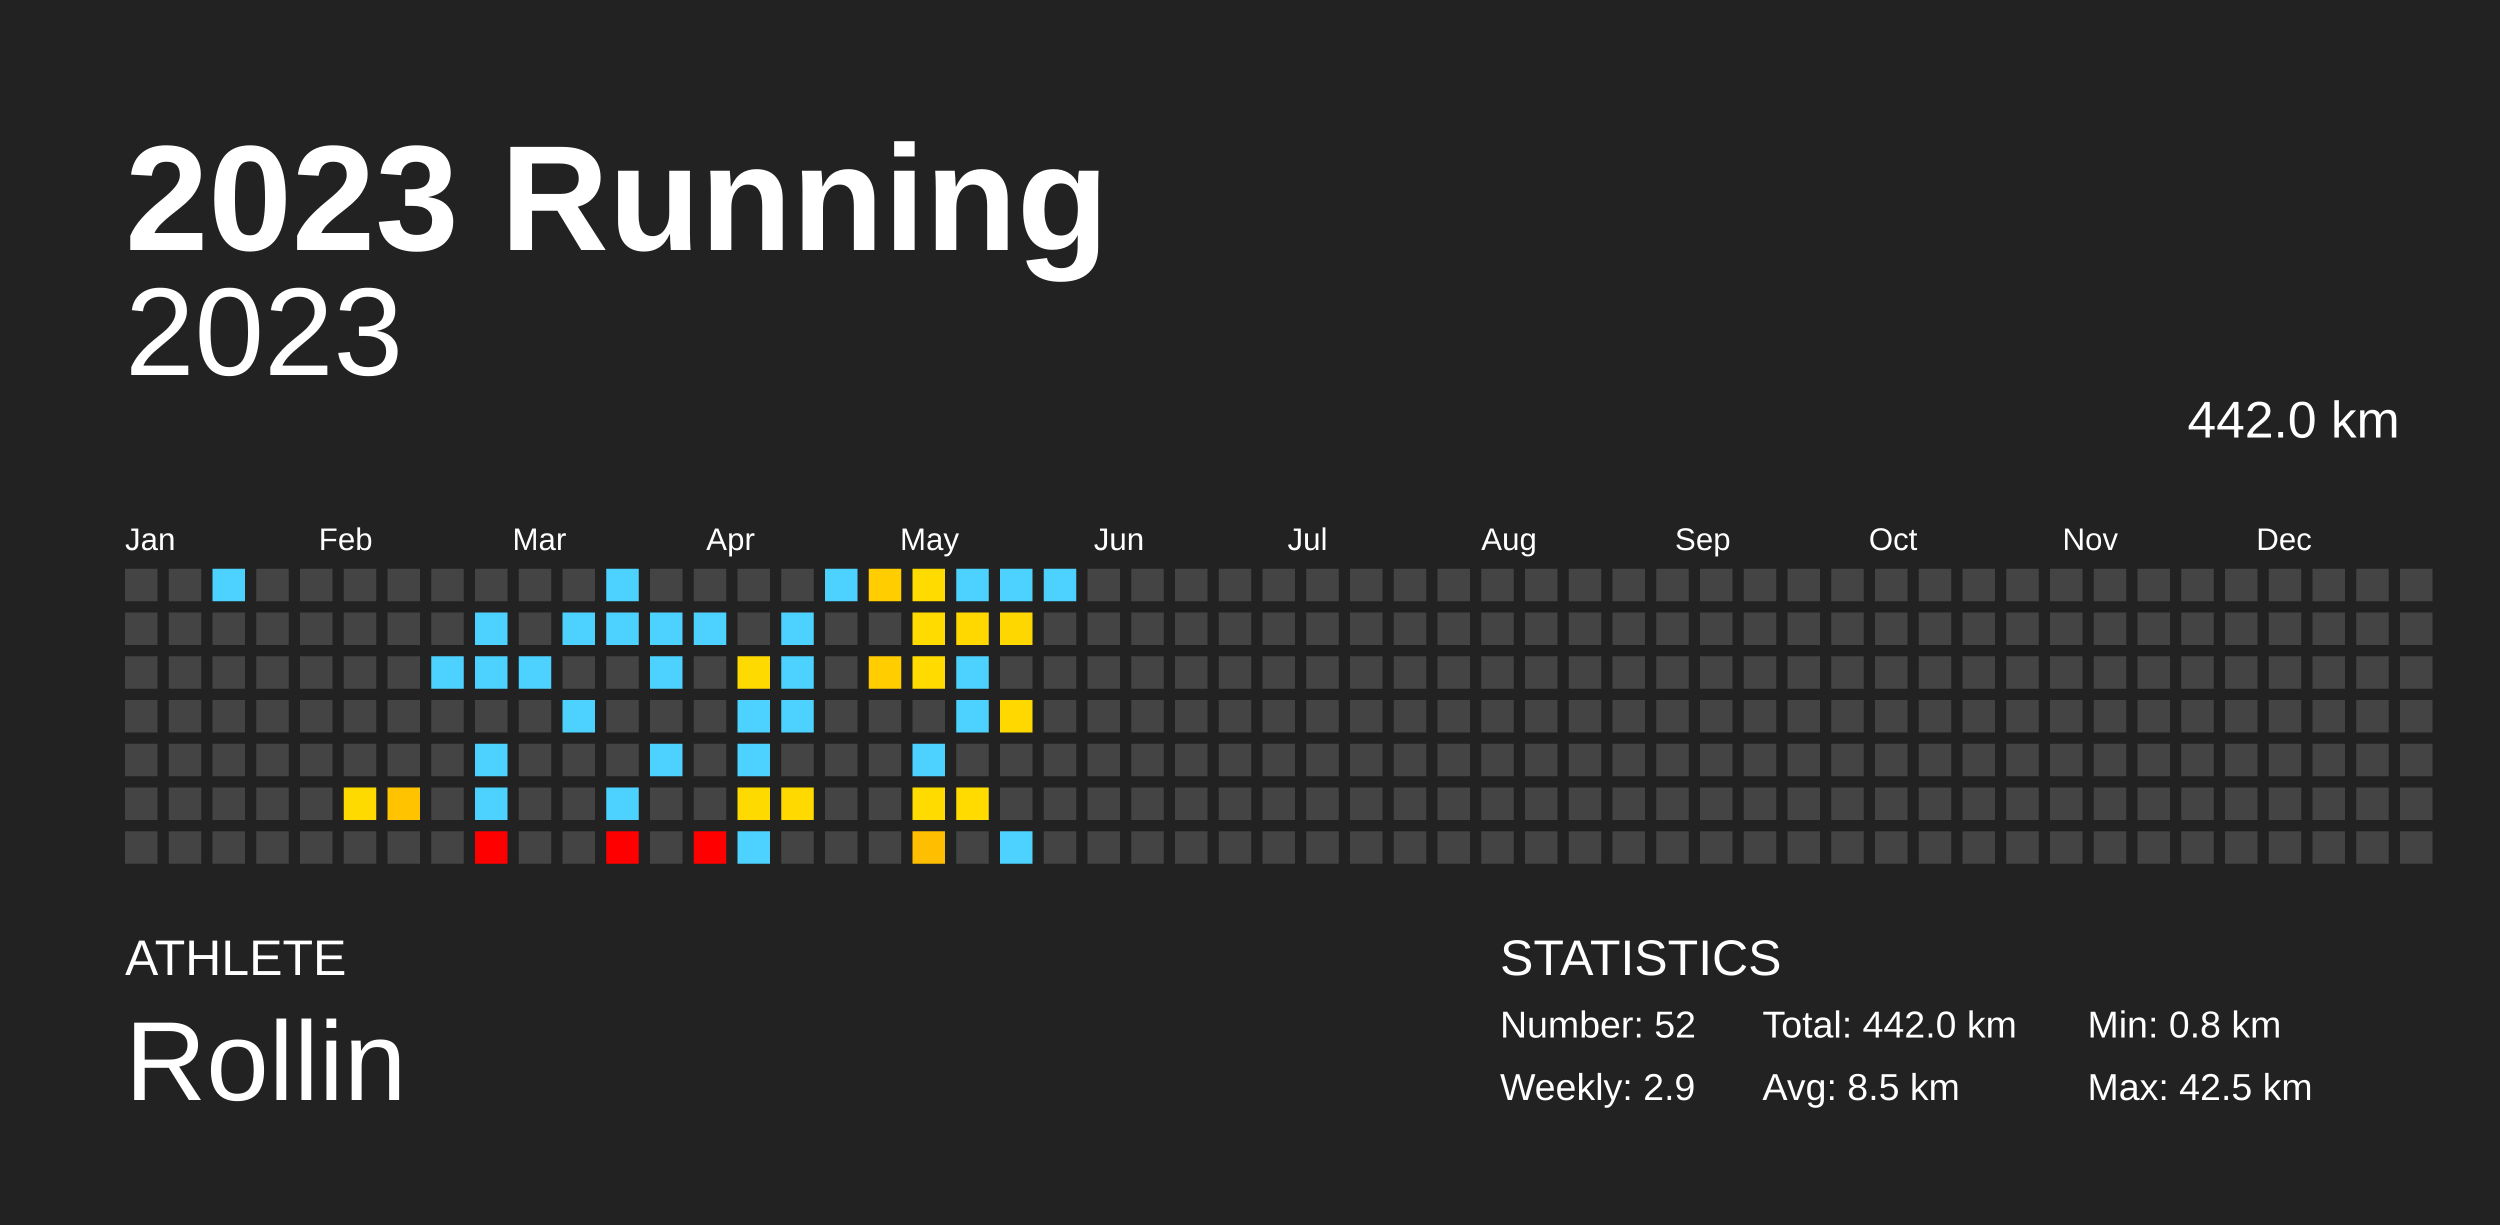
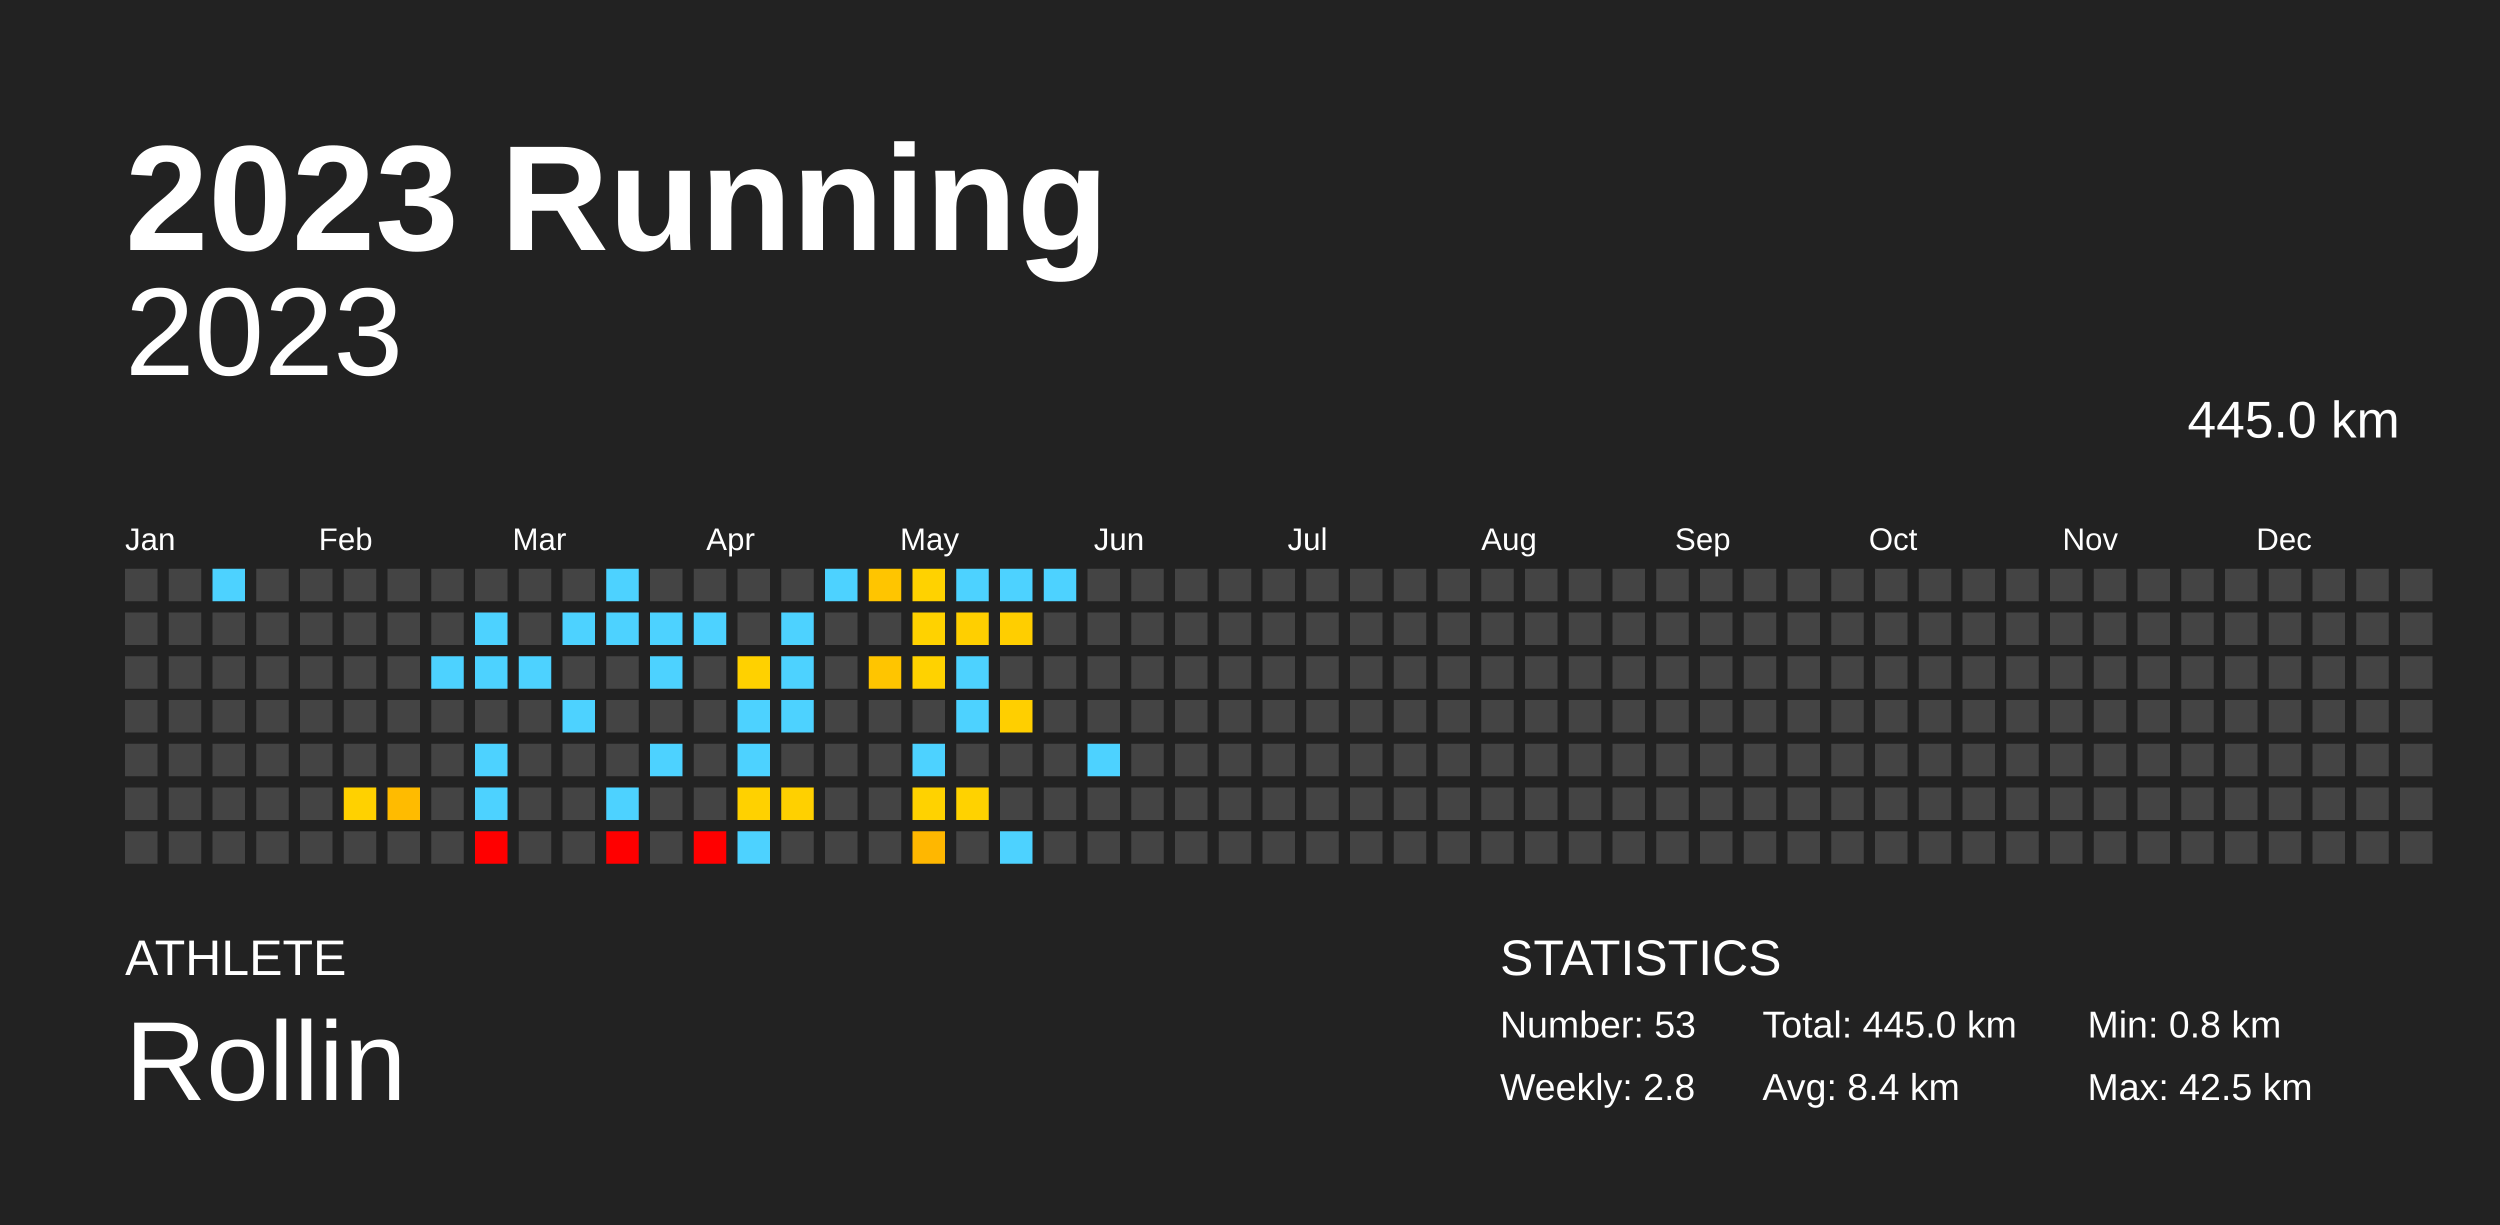
<svg xmlns="http://www.w3.org/2000/svg" baseProfile="full" height="98mm" version="1.1" viewBox="0,0,200,98" width="200mm">
  <defs />
  <rect fill="#222222" height="98" width="200" x="0" y="0" />
  <text fill="#FFFFFF" style="font-size:12px; font-family:Arial; font-weight:bold;" x="10" y="20">2023 Running</text>
  <text fill="#FFFFFF" style="font-size:4px; font-family:Arial" x="10" y="78">ATHLETE</text>
  <text fill="#FFFFFF" style="font-size:9px; font-family:Arial" x="10" y="88">Rollin</text>
  <text fill="#FFFFFF" style="font-size:4px; font-family:Arial" x="120" y="78">STATISTICS</text>
-   <text fill="#FFFFFF" style="font-size:3px; font-family:Arial" x="120" y="83">Number: 52</text>
-   <text fill="#FFFFFF" style="font-size:3px; font-family:Arial" x="120" y="88">Weekly: 2.9</text>
-   <text fill="#FFFFFF" style="font-size:3px; font-family:Arial" x="141" y="83">Total: 442.0 km</text>
-   <text fill="#FFFFFF" style="font-size:3px; font-family:Arial" x="141" y="88">Avg: 8.5 km</text>
+   <text fill="#FFFFFF" style="font-size:3px; font-family:Arial" x="120" y="83">Number: 53</text>
+   <text fill="#FFFFFF" style="font-size:3px; font-family:Arial" x="120" y="88">Weekly: 2.8</text>
+   <text fill="#FFFFFF" style="font-size:3px; font-family:Arial" x="141" y="83">Total: 445.0 km</text>
+   <text fill="#FFFFFF" style="font-size:3px; font-family:Arial" x="141" y="88">Avg: 8.4 km</text>
  <text fill="#FFFFFF" style="font-size:3px; font-family:Arial" x="167" y="83">Min: 0.8 km</text>
  <text fill="#FFFFFF" style="font-size:3px; font-family:Arial" x="167" y="88">Max: 42.5 km</text>
  <text alignment-baseline="hanging" fill="#FFFFFF" style="font-size:10.0px; font-family:Arial;" x="10" y="30">2023</text>
-   <text alignment-baseline="hanging" fill="#FFFFFF" style="font-size:4.125px; font-family:Arial;" x="175" y="35">442.0 km</text>
+   <text alignment-baseline="hanging" fill="#FFFFFF" style="font-size:4.125px; font-family:Arial;" x="175" y="35">445.0 km</text>
  <text fill="#FFFFFF" style="font-size:2.5px; font-family:Arial" x="10.0" y="44">Jan</text>
  <text fill="#FFFFFF" style="font-size:2.5px; font-family:Arial" x="25.5" y="44">Feb</text>
  <text fill="#FFFFFF" style="font-size:2.5px; font-family:Arial" x="41.0" y="44">Mar</text>
  <text fill="#FFFFFF" style="font-size:2.5px; font-family:Arial" x="56.5" y="44">Apr</text>
  <text fill="#FFFFFF" style="font-size:2.5px; font-family:Arial" x="72.0" y="44">May</text>
  <text fill="#FFFFFF" style="font-size:2.5px; font-family:Arial" x="87.5" y="44">Jun</text>
  <text fill="#FFFFFF" style="font-size:2.5px; font-family:Arial" x="103.0" y="44">Jul</text>
  <text fill="#FFFFFF" style="font-size:2.5px; font-family:Arial" x="118.5" y="44">Aug</text>
  <text fill="#FFFFFF" style="font-size:2.5px; font-family:Arial" x="134.0" y="44">Sep</text>
  <text fill="#FFFFFF" style="font-size:2.5px; font-family:Arial" x="149.5" y="44">Oct</text>
  <text fill="#FFFFFF" style="font-size:2.5px; font-family:Arial" x="165.0" y="44">Nov</text>
  <text fill="#FFFFFF" style="font-size:2.5px; font-family:Arial" x="180.5" y="44">Dec</text>
  <rect fill="#444444" height="2.6" width="2.6" x="10.0" y="45.5" />
  <rect fill="#444444" height="2.6" width="2.6" x="10.0" y="49.0" />
  <rect fill="#444444" height="2.6" width="2.6" x="10.0" y="52.5" />
  <rect fill="#444444" height="2.6" width="2.6" x="10.0" y="56.0" />
  <rect fill="#444444" height="2.6" width="2.6" x="10.0" y="59.5" />
  <rect fill="#444444" height="2.6" width="2.6" x="10.0" y="63.0" />
  <rect fill="#444444" height="2.6" width="2.6" x="10.0" y="66.5" />
  <rect fill="#444444" height="2.6" width="2.6" x="13.5" y="45.5" />
  <rect fill="#444444" height="2.6" width="2.6" x="13.5" y="49.0" />
  <rect fill="#444444" height="2.6" width="2.6" x="13.5" y="52.5" />
  <rect fill="#444444" height="2.6" width="2.6" x="13.5" y="56.0" />
  <rect fill="#444444" height="2.6" width="2.6" x="13.5" y="59.5" />
  <rect fill="#444444" height="2.6" width="2.6" x="13.5" y="63.0" />
  <rect fill="#444444" height="2.6" width="2.6" x="13.5" y="66.5" />
  <rect fill="#4dd2ff" height="2.6" width="2.6" x="17.0" y="45.5" />
  <rect fill="#444444" height="2.6" width="2.6" x="17.0" y="49.0" />
  <rect fill="#444444" height="2.6" width="2.6" x="17.0" y="52.5" />
  <rect fill="#444444" height="2.6" width="2.6" x="17.0" y="56.0" />
  <rect fill="#444444" height="2.6" width="2.6" x="17.0" y="59.5" />
  <rect fill="#444444" height="2.6" width="2.6" x="17.0" y="63.0" />
  <rect fill="#444444" height="2.6" width="2.6" x="17.0" y="66.5" />
  <rect fill="#444444" height="2.6" width="2.6" x="20.5" y="45.5" />
  <rect fill="#444444" height="2.6" width="2.6" x="20.5" y="49.0" />
  <rect fill="#444444" height="2.6" width="2.6" x="20.5" y="52.5" />
  <rect fill="#444444" height="2.6" width="2.6" x="20.5" y="56.0" />
  <rect fill="#444444" height="2.6" width="2.6" x="20.5" y="59.5" />
  <rect fill="#444444" height="2.6" width="2.6" x="20.5" y="63.0" />
  <rect fill="#444444" height="2.6" width="2.6" x="20.5" y="66.5" />
  <rect fill="#444444" height="2.6" width="2.6" x="24.0" y="45.5" />
  <rect fill="#444444" height="2.6" width="2.6" x="24.0" y="49.0" />
  <rect fill="#444444" height="2.6" width="2.6" x="24.0" y="52.5" />
  <rect fill="#444444" height="2.6" width="2.6" x="24.0" y="56.0" />
  <rect fill="#444444" height="2.6" width="2.6" x="24.0" y="59.5" />
  <rect fill="#444444" height="2.6" width="2.6" x="24.0" y="63.0" />
  <rect fill="#444444" height="2.6" width="2.6" x="24.0" y="66.5" />
  <rect fill="#444444" height="2.6" width="2.6" x="27.5" y="45.5" />
  <rect fill="#444444" height="2.6" width="2.6" x="27.5" y="49.0" />
  <rect fill="#444444" height="2.6" width="2.6" x="27.5" y="52.5" />
  <rect fill="#444444" height="2.6" width="2.6" x="27.5" y="56.0" />
  <rect fill="#444444" height="2.6" width="2.6" x="27.5" y="59.5" />
-   <rect fill="#ffda00" height="2.6" width="2.6" x="27.5" y="63.0" />
+   <rect fill="#ffd100" height="2.6" width="2.6" x="27.5" y="63.0" />
  <rect fill="#444444" height="2.6" width="2.6" x="27.5" y="66.5" />
  <rect fill="#444444" height="2.6" width="2.6" x="31.0" y="45.5" />
  <rect fill="#444444" height="2.6" width="2.6" x="31.0" y="49.0" />
  <rect fill="#444444" height="2.6" width="2.6" x="31.0" y="52.5" />
  <rect fill="#444444" height="2.6" width="2.6" x="31.0" y="56.0" />
  <rect fill="#444444" height="2.6" width="2.6" x="31.0" y="59.5" />
-   <rect fill="#ffc300" height="2.6" width="2.6" x="31.0" y="63.0" />
+   <rect fill="#ffbb00" height="2.6" width="2.6" x="31.0" y="63.0" />
  <rect fill="#444444" height="2.6" width="2.6" x="31.0" y="66.5" />
  <rect fill="#444444" height="2.6" width="2.6" x="34.5" y="45.5" />
  <rect fill="#444444" height="2.6" width="2.6" x="34.5" y="49.0" />
  <rect fill="#4dd2ff" height="2.6" width="2.6" x="34.5" y="52.5" />
  <rect fill="#444444" height="2.6" width="2.6" x="34.5" y="56.0" />
  <rect fill="#444444" height="2.6" width="2.6" x="34.5" y="59.5" />
  <rect fill="#444444" height="2.6" width="2.6" x="34.5" y="63.0" />
  <rect fill="#444444" height="2.6" width="2.6" x="34.5" y="66.5" />
  <rect fill="#444444" height="2.6" width="2.6" x="38.0" y="45.5" />
  <rect fill="#4dd2ff" height="2.6" width="2.6" x="38.0" y="49.0" />
  <rect fill="#4dd2ff" height="2.6" width="2.6" x="38.0" y="52.5" />
  <rect fill="#444444" height="2.6" width="2.6" x="38.0" y="56.0" />
  <rect fill="#4dd2ff" height="2.6" width="2.6" x="38.0" y="59.5" />
  <rect fill="#4dd2ff" height="2.6" width="2.6" x="38.0" y="63.0" />
  <rect fill="red" height="2.6" width="2.6" x="38.0" y="66.5" />
  <rect fill="#444444" height="2.6" width="2.6" x="41.5" y="45.5" />
  <rect fill="#444444" height="2.6" width="2.6" x="41.5" y="49.0" />
  <rect fill="#4dd2ff" height="2.6" width="2.6" x="41.5" y="52.5" />
  <rect fill="#444444" height="2.6" width="2.6" x="41.5" y="56.0" />
  <rect fill="#444444" height="2.6" width="2.6" x="41.5" y="59.5" />
  <rect fill="#444444" height="2.6" width="2.6" x="41.5" y="63.0" />
  <rect fill="#444444" height="2.6" width="2.6" x="41.5" y="66.5" />
  <rect fill="#444444" height="2.6" width="2.6" x="45.0" y="45.5" />
  <rect fill="#4dd2ff" height="2.6" width="2.6" x="45.0" y="49.0" />
  <rect fill="#444444" height="2.6" width="2.6" x="45.0" y="52.5" />
  <rect fill="#4dd2ff" height="2.6" width="2.6" x="45.0" y="56.0" />
  <rect fill="#444444" height="2.6" width="2.6" x="45.0" y="59.5" />
  <rect fill="#444444" height="2.6" width="2.6" x="45.0" y="63.0" />
  <rect fill="#444444" height="2.6" width="2.6" x="45.0" y="66.5" />
  <rect fill="#4dd2ff" height="2.6" width="2.6" x="48.5" y="45.5" />
  <rect fill="#4dd2ff" height="2.6" width="2.6" x="48.5" y="49.0" />
  <rect fill="#444444" height="2.6" width="2.6" x="48.5" y="52.5" />
  <rect fill="#444444" height="2.6" width="2.6" x="48.5" y="56.0" />
  <rect fill="#444444" height="2.6" width="2.6" x="48.5" y="59.5" />
  <rect fill="#4dd2ff" height="2.6" width="2.6" x="48.5" y="63.0" />
  <rect fill="red" height="2.6" width="2.6" x="48.5" y="66.5" />
  <rect fill="#444444" height="2.6" width="2.6" x="52.0" y="45.5" />
  <rect fill="#4dd2ff" height="2.6" width="2.6" x="52.0" y="49.0" />
  <rect fill="#4dd2ff" height="2.6" width="2.6" x="52.0" y="52.5" />
  <rect fill="#444444" height="2.6" width="2.6" x="52.0" y="56.0" />
  <rect fill="#4dd2ff" height="2.6" width="2.6" x="52.0" y="59.5" />
  <rect fill="#444444" height="2.6" width="2.6" x="52.0" y="63.0" />
  <rect fill="#444444" height="2.6" width="2.6" x="52.0" y="66.5" />
  <rect fill="#444444" height="2.6" width="2.6" x="55.5" y="45.5" />
  <rect fill="#4dd2ff" height="2.6" width="2.6" x="55.5" y="49.0" />
  <rect fill="#444444" height="2.6" width="2.6" x="55.5" y="52.5" />
  <rect fill="#444444" height="2.6" width="2.6" x="55.5" y="56.0" />
  <rect fill="#444444" height="2.6" width="2.6" x="55.5" y="59.5" />
  <rect fill="#444444" height="2.6" width="2.6" x="55.5" y="63.0" />
  <rect fill="red" height="2.6" width="2.6" x="55.5" y="66.5" />
  <rect fill="#444444" height="2.6" width="2.6" x="59.0" y="45.5" />
  <rect fill="#444444" height="2.6" width="2.6" x="59.0" y="49.0" />
-   <rect fill="#ffda00" height="2.6" width="2.6" x="59.0" y="52.5" />
+   <rect fill="#ffd100" height="2.6" width="2.6" x="59.0" y="52.5" />
  <rect fill="#4dd2ff" height="2.6" width="2.6" x="59.0" y="56.0" />
  <rect fill="#4dd2ff" height="2.6" width="2.6" x="59.0" y="59.5" />
-   <rect fill="#ffda00" height="2.6" width="2.6" x="59.0" y="63.0" />
+   <rect fill="#ffd100" height="2.6" width="2.6" x="59.0" y="63.0" />
  <rect fill="#4dd2ff" height="2.6" width="2.6" x="59.0" y="66.5" />
  <rect fill="#444444" height="2.6" width="2.6" x="62.5" y="45.5" />
  <rect fill="#4dd2ff" height="2.6" width="2.6" x="62.5" y="49.0" />
  <rect fill="#4dd2ff" height="2.6" width="2.6" x="62.5" y="52.5" />
  <rect fill="#4dd2ff" height="2.6" width="2.6" x="62.5" y="56.0" />
  <rect fill="#444444" height="2.6" width="2.6" x="62.5" y="59.5" />
-   <rect fill="#ffd900" height="2.6" width="2.6" x="62.5" y="63.0" />
+   <rect fill="#ffd000" height="2.6" width="2.6" x="62.5" y="63.0" />
  <rect fill="#444444" height="2.6" width="2.6" x="62.5" y="66.5" />
  <rect fill="#4dd2ff" height="2.6" width="2.6" x="66.0" y="45.5" />
  <rect fill="#444444" height="2.6" width="2.6" x="66.0" y="49.0" />
  <rect fill="#444444" height="2.6" width="2.6" x="66.0" y="52.5" />
  <rect fill="#444444" height="2.6" width="2.6" x="66.0" y="56.0" />
  <rect fill="#444444" height="2.6" width="2.6" x="66.0" y="59.5" />
  <rect fill="#444444" height="2.6" width="2.6" x="66.0" y="63.0" />
  <rect fill="#444444" height="2.6" width="2.6" x="66.0" y="66.5" />
-   <rect fill="#ffcd00" height="2.6" width="2.6" x="69.5" y="45.5" />
+   <rect fill="#ffc500" height="2.6" width="2.6" x="69.5" y="45.5" />
  <rect fill="#444444" height="2.6" width="2.6" x="69.5" y="49.0" />
-   <rect fill="#ffcd00" height="2.6" width="2.6" x="69.5" y="52.5" />
+   <rect fill="#ffc500" height="2.6" width="2.6" x="69.5" y="52.5" />
  <rect fill="#444444" height="2.6" width="2.6" x="69.5" y="56.0" />
  <rect fill="#444444" height="2.6" width="2.6" x="69.5" y="59.5" />
  <rect fill="#444444" height="2.6" width="2.6" x="69.5" y="63.0" />
  <rect fill="#444444" height="2.6" width="2.6" x="69.5" y="66.5" />
-   <rect fill="#ffdb00" height="2.6" width="2.6" x="73.0" y="45.5" />
-   <rect fill="#ffdb00" height="2.6" width="2.6" x="73.0" y="49.0" />
-   <rect fill="#ffdb00" height="2.6" width="2.6" x="73.0" y="52.5" />
+   <rect fill="#ffd200" height="2.6" width="2.6" x="73.0" y="45.5" />
+   <rect fill="#ffd200" height="2.6" width="2.6" x="73.0" y="49.0" />
+   <rect fill="#ffd200" height="2.6" width="2.6" x="73.0" y="52.5" />
  <rect fill="#444444" height="2.6" width="2.6" x="73.0" y="56.0" />
  <rect fill="#4dd2ff" height="2.6" width="2.6" x="73.0" y="59.5" />
-   <rect fill="#ffdb00" height="2.6" width="2.6" x="73.0" y="63.0" />
-   <rect fill="#ffbf00" height="2.6" width="2.6" x="73.0" y="66.5" />
+   <rect fill="#ffd200" height="2.6" width="2.6" x="73.0" y="63.0" />
+   <rect fill="#ffb700" height="2.6" width="2.6" x="73.0" y="66.5" />
  <rect fill="#4dd2ff" height="2.6" width="2.6" x="76.5" y="45.5" />
-   <rect fill="#ffd800" height="2.6" width="2.6" x="76.5" y="49.0" />
+   <rect fill="#ffcf00" height="2.6" width="2.6" x="76.5" y="49.0" />
  <rect fill="#4dd2ff" height="2.6" width="2.6" x="76.5" y="52.5" />
  <rect fill="#4dd2ff" height="2.6" width="2.6" x="76.5" y="56.0" />
  <rect fill="#444444" height="2.6" width="2.6" x="76.5" y="59.5" />
-   <rect fill="#ffdb00" height="2.6" width="2.6" x="76.5" y="63.0" />
+   <rect fill="#ffd200" height="2.6" width="2.6" x="76.5" y="63.0" />
  <rect fill="#444444" height="2.6" width="2.6" x="76.5" y="66.5" />
  <rect fill="#4dd2ff" height="2.6" width="2.6" x="80.0" y="45.5" />
-   <rect fill="#ffd700" height="2.6" width="2.6" x="80.0" y="49.0" />
+   <rect fill="#ffce00" height="2.6" width="2.6" x="80.0" y="49.0" />
  <rect fill="#444444" height="2.6" width="2.6" x="80.0" y="52.5" />
-   <rect fill="#ffd800" height="2.6" width="2.6" x="80.0" y="56.0" />
+   <rect fill="#ffcf00" height="2.6" width="2.6" x="80.0" y="56.0" />
  <rect fill="#444444" height="2.6" width="2.6" x="80.0" y="59.5" />
  <rect fill="#444444" height="2.6" width="2.6" x="80.0" y="63.0" />
  <rect fill="#4dd2ff" height="2.6" width="2.6" x="80.0" y="66.5" />
  <rect fill="#4dd2ff" height="2.6" width="2.6" x="83.5" y="45.5" />
  <rect fill="#444444" height="2.6" width="2.6" x="83.5" y="49.0" />
  <rect fill="#444444" height="2.6" width="2.6" x="83.5" y="52.5" />
  <rect fill="#444444" height="2.6" width="2.6" x="83.5" y="56.0" />
  <rect fill="#444444" height="2.6" width="2.6" x="83.5" y="59.5" />
  <rect fill="#444444" height="2.6" width="2.6" x="83.5" y="63.0" />
  <rect fill="#444444" height="2.6" width="2.6" x="83.5" y="66.5" />
  <rect fill="#444444" height="2.6" width="2.6" x="87.0" y="45.5" />
  <rect fill="#444444" height="2.6" width="2.6" x="87.0" y="49.0" />
  <rect fill="#444444" height="2.6" width="2.6" x="87.0" y="52.5" />
  <rect fill="#444444" height="2.6" width="2.6" x="87.0" y="56.0" />
-   <rect fill="#444444" height="2.6" width="2.6" x="87.0" y="59.5" />
+   <rect fill="#4dd2ff" height="2.6" width="2.6" x="87.0" y="59.5" />
  <rect fill="#444444" height="2.6" width="2.6" x="87.0" y="63.0" />
  <rect fill="#444444" height="2.6" width="2.6" x="87.0" y="66.5" />
  <rect fill="#444444" height="2.6" width="2.6" x="90.5" y="45.5" />
  <rect fill="#444444" height="2.6" width="2.6" x="90.5" y="49.0" />
  <rect fill="#444444" height="2.6" width="2.6" x="90.5" y="52.5" />
  <rect fill="#444444" height="2.6" width="2.6" x="90.5" y="56.0" />
  <rect fill="#444444" height="2.6" width="2.6" x="90.5" y="59.5" />
  <rect fill="#444444" height="2.6" width="2.6" x="90.5" y="63.0" />
  <rect fill="#444444" height="2.6" width="2.6" x="90.5" y="66.5" />
  <rect fill="#444444" height="2.6" width="2.6" x="94.0" y="45.5" />
  <rect fill="#444444" height="2.6" width="2.6" x="94.0" y="49.0" />
  <rect fill="#444444" height="2.6" width="2.6" x="94.0" y="52.5" />
  <rect fill="#444444" height="2.6" width="2.6" x="94.0" y="56.0" />
  <rect fill="#444444" height="2.6" width="2.6" x="94.0" y="59.5" />
  <rect fill="#444444" height="2.6" width="2.6" x="94.0" y="63.0" />
  <rect fill="#444444" height="2.6" width="2.6" x="94.0" y="66.5" />
  <rect fill="#444444" height="2.6" width="2.6" x="97.5" y="45.5" />
  <rect fill="#444444" height="2.6" width="2.6" x="97.5" y="49.0" />
  <rect fill="#444444" height="2.6" width="2.6" x="97.5" y="52.5" />
  <rect fill="#444444" height="2.6" width="2.6" x="97.5" y="56.0" />
  <rect fill="#444444" height="2.6" width="2.6" x="97.5" y="59.5" />
  <rect fill="#444444" height="2.6" width="2.6" x="97.5" y="63.0" />
  <rect fill="#444444" height="2.6" width="2.6" x="97.5" y="66.5" />
  <rect fill="#444444" height="2.6" width="2.6" x="101.0" y="45.5" />
  <rect fill="#444444" height="2.6" width="2.6" x="101.0" y="49.0" />
  <rect fill="#444444" height="2.6" width="2.6" x="101.0" y="52.5" />
  <rect fill="#444444" height="2.6" width="2.6" x="101.0" y="56.0" />
  <rect fill="#444444" height="2.6" width="2.6" x="101.0" y="59.5" />
  <rect fill="#444444" height="2.6" width="2.6" x="101.0" y="63.0" />
  <rect fill="#444444" height="2.6" width="2.6" x="101.0" y="66.5" />
  <rect fill="#444444" height="2.6" width="2.6" x="104.5" y="45.5" />
  <rect fill="#444444" height="2.6" width="2.6" x="104.5" y="49.0" />
  <rect fill="#444444" height="2.6" width="2.6" x="104.5" y="52.5" />
  <rect fill="#444444" height="2.6" width="2.6" x="104.5" y="56.0" />
  <rect fill="#444444" height="2.6" width="2.6" x="104.5" y="59.5" />
  <rect fill="#444444" height="2.6" width="2.6" x="104.5" y="63.0" />
  <rect fill="#444444" height="2.6" width="2.6" x="104.5" y="66.5" />
  <rect fill="#444444" height="2.6" width="2.6" x="108.0" y="45.5" />
  <rect fill="#444444" height="2.6" width="2.6" x="108.0" y="49.0" />
  <rect fill="#444444" height="2.6" width="2.6" x="108.0" y="52.5" />
  <rect fill="#444444" height="2.6" width="2.6" x="108.0" y="56.0" />
  <rect fill="#444444" height="2.6" width="2.6" x="108.0" y="59.5" />
  <rect fill="#444444" height="2.6" width="2.6" x="108.0" y="63.0" />
  <rect fill="#444444" height="2.6" width="2.6" x="108.0" y="66.5" />
  <rect fill="#444444" height="2.6" width="2.6" x="111.5" y="45.5" />
  <rect fill="#444444" height="2.6" width="2.6" x="111.5" y="49.0" />
  <rect fill="#444444" height="2.6" width="2.6" x="111.5" y="52.5" />
  <rect fill="#444444" height="2.6" width="2.6" x="111.5" y="56.0" />
  <rect fill="#444444" height="2.6" width="2.6" x="111.5" y="59.5" />
  <rect fill="#444444" height="2.6" width="2.6" x="111.5" y="63.0" />
  <rect fill="#444444" height="2.6" width="2.6" x="111.5" y="66.5" />
  <rect fill="#444444" height="2.6" width="2.6" x="115.0" y="45.5" />
  <rect fill="#444444" height="2.6" width="2.6" x="115.0" y="49.0" />
  <rect fill="#444444" height="2.6" width="2.6" x="115.0" y="52.5" />
  <rect fill="#444444" height="2.6" width="2.6" x="115.0" y="56.0" />
  <rect fill="#444444" height="2.6" width="2.6" x="115.0" y="59.5" />
  <rect fill="#444444" height="2.6" width="2.6" x="115.0" y="63.0" />
  <rect fill="#444444" height="2.6" width="2.6" x="115.0" y="66.5" />
  <rect fill="#444444" height="2.6" width="2.6" x="118.5" y="45.5" />
  <rect fill="#444444" height="2.6" width="2.6" x="118.5" y="49.0" />
  <rect fill="#444444" height="2.6" width="2.6" x="118.5" y="52.5" />
  <rect fill="#444444" height="2.6" width="2.6" x="118.5" y="56.0" />
  <rect fill="#444444" height="2.6" width="2.6" x="118.5" y="59.5" />
  <rect fill="#444444" height="2.6" width="2.6" x="118.5" y="63.0" />
  <rect fill="#444444" height="2.6" width="2.6" x="118.5" y="66.5" />
  <rect fill="#444444" height="2.6" width="2.6" x="122.0" y="45.5" />
  <rect fill="#444444" height="2.6" width="2.6" x="122.0" y="49.0" />
  <rect fill="#444444" height="2.6" width="2.6" x="122.0" y="52.5" />
  <rect fill="#444444" height="2.6" width="2.6" x="122.0" y="56.0" />
  <rect fill="#444444" height="2.6" width="2.6" x="122.0" y="59.5" />
  <rect fill="#444444" height="2.6" width="2.6" x="122.0" y="63.0" />
  <rect fill="#444444" height="2.6" width="2.6" x="122.0" y="66.5" />
  <rect fill="#444444" height="2.6" width="2.6" x="125.5" y="45.5" />
  <rect fill="#444444" height="2.6" width="2.6" x="125.5" y="49.0" />
  <rect fill="#444444" height="2.6" width="2.6" x="125.5" y="52.5" />
  <rect fill="#444444" height="2.6" width="2.6" x="125.5" y="56.0" />
  <rect fill="#444444" height="2.6" width="2.6" x="125.5" y="59.5" />
  <rect fill="#444444" height="2.6" width="2.6" x="125.5" y="63.0" />
  <rect fill="#444444" height="2.6" width="2.6" x="125.5" y="66.5" />
  <rect fill="#444444" height="2.6" width="2.6" x="129.0" y="45.5" />
  <rect fill="#444444" height="2.6" width="2.6" x="129.0" y="49.0" />
  <rect fill="#444444" height="2.6" width="2.6" x="129.0" y="52.5" />
  <rect fill="#444444" height="2.6" width="2.6" x="129.0" y="56.0" />
  <rect fill="#444444" height="2.6" width="2.6" x="129.0" y="59.5" />
  <rect fill="#444444" height="2.6" width="2.6" x="129.0" y="63.0" />
  <rect fill="#444444" height="2.6" width="2.6" x="129.0" y="66.5" />
  <rect fill="#444444" height="2.6" width="2.6" x="132.5" y="45.5" />
  <rect fill="#444444" height="2.6" width="2.6" x="132.5" y="49.0" />
  <rect fill="#444444" height="2.6" width="2.6" x="132.5" y="52.5" />
  <rect fill="#444444" height="2.6" width="2.6" x="132.5" y="56.0" />
  <rect fill="#444444" height="2.6" width="2.6" x="132.5" y="59.5" />
  <rect fill="#444444" height="2.6" width="2.6" x="132.5" y="63.0" />
  <rect fill="#444444" height="2.6" width="2.6" x="132.5" y="66.5" />
  <rect fill="#444444" height="2.6" width="2.6" x="136.0" y="45.5" />
  <rect fill="#444444" height="2.6" width="2.6" x="136.0" y="49.0" />
  <rect fill="#444444" height="2.6" width="2.6" x="136.0" y="52.5" />
  <rect fill="#444444" height="2.6" width="2.6" x="136.0" y="56.0" />
  <rect fill="#444444" height="2.6" width="2.6" x="136.0" y="59.5" />
  <rect fill="#444444" height="2.6" width="2.6" x="136.0" y="63.0" />
  <rect fill="#444444" height="2.6" width="2.6" x="136.0" y="66.5" />
  <rect fill="#444444" height="2.6" width="2.6" x="139.5" y="45.5" />
  <rect fill="#444444" height="2.6" width="2.6" x="139.5" y="49.0" />
  <rect fill="#444444" height="2.6" width="2.6" x="139.5" y="52.5" />
  <rect fill="#444444" height="2.6" width="2.6" x="139.5" y="56.0" />
  <rect fill="#444444" height="2.6" width="2.6" x="139.5" y="59.5" />
  <rect fill="#444444" height="2.6" width="2.6" x="139.5" y="63.0" />
  <rect fill="#444444" height="2.6" width="2.6" x="139.5" y="66.5" />
  <rect fill="#444444" height="2.6" width="2.6" x="143.0" y="45.5" />
  <rect fill="#444444" height="2.6" width="2.6" x="143.0" y="49.0" />
  <rect fill="#444444" height="2.6" width="2.6" x="143.0" y="52.5" />
  <rect fill="#444444" height="2.6" width="2.6" x="143.0" y="56.0" />
  <rect fill="#444444" height="2.6" width="2.6" x="143.0" y="59.5" />
  <rect fill="#444444" height="2.6" width="2.6" x="143.0" y="63.0" />
  <rect fill="#444444" height="2.6" width="2.6" x="143.0" y="66.5" />
  <rect fill="#444444" height="2.6" width="2.6" x="146.5" y="45.5" />
  <rect fill="#444444" height="2.6" width="2.6" x="146.5" y="49.0" />
  <rect fill="#444444" height="2.6" width="2.6" x="146.5" y="52.5" />
  <rect fill="#444444" height="2.6" width="2.6" x="146.5" y="56.0" />
  <rect fill="#444444" height="2.6" width="2.6" x="146.5" y="59.5" />
  <rect fill="#444444" height="2.6" width="2.6" x="146.5" y="63.0" />
  <rect fill="#444444" height="2.6" width="2.6" x="146.5" y="66.5" />
  <rect fill="#444444" height="2.6" width="2.6" x="150.0" y="45.5" />
  <rect fill="#444444" height="2.6" width="2.6" x="150.0" y="49.0" />
  <rect fill="#444444" height="2.6" width="2.6" x="150.0" y="52.5" />
  <rect fill="#444444" height="2.6" width="2.6" x="150.0" y="56.0" />
  <rect fill="#444444" height="2.6" width="2.6" x="150.0" y="59.5" />
  <rect fill="#444444" height="2.6" width="2.6" x="150.0" y="63.0" />
  <rect fill="#444444" height="2.6" width="2.6" x="150.0" y="66.5" />
  <rect fill="#444444" height="2.6" width="2.6" x="153.5" y="45.5" />
  <rect fill="#444444" height="2.6" width="2.6" x="153.5" y="49.0" />
  <rect fill="#444444" height="2.6" width="2.6" x="153.5" y="52.5" />
  <rect fill="#444444" height="2.6" width="2.6" x="153.5" y="56.0" />
  <rect fill="#444444" height="2.6" width="2.6" x="153.5" y="59.5" />
  <rect fill="#444444" height="2.6" width="2.6" x="153.5" y="63.0" />
  <rect fill="#444444" height="2.6" width="2.6" x="153.5" y="66.5" />
  <rect fill="#444444" height="2.6" width="2.6" x="157.0" y="45.5" />
  <rect fill="#444444" height="2.6" width="2.6" x="157.0" y="49.0" />
  <rect fill="#444444" height="2.6" width="2.6" x="157.0" y="52.5" />
  <rect fill="#444444" height="2.6" width="2.6" x="157.0" y="56.0" />
  <rect fill="#444444" height="2.6" width="2.6" x="157.0" y="59.5" />
  <rect fill="#444444" height="2.6" width="2.6" x="157.0" y="63.0" />
  <rect fill="#444444" height="2.6" width="2.6" x="157.0" y="66.5" />
  <rect fill="#444444" height="2.6" width="2.6" x="160.5" y="45.5" />
  <rect fill="#444444" height="2.6" width="2.6" x="160.5" y="49.0" />
  <rect fill="#444444" height="2.6" width="2.6" x="160.5" y="52.5" />
  <rect fill="#444444" height="2.6" width="2.6" x="160.5" y="56.0" />
  <rect fill="#444444" height="2.6" width="2.6" x="160.5" y="59.5" />
  <rect fill="#444444" height="2.6" width="2.6" x="160.5" y="63.0" />
  <rect fill="#444444" height="2.6" width="2.6" x="160.5" y="66.5" />
  <rect fill="#444444" height="2.6" width="2.6" x="164.0" y="45.5" />
  <rect fill="#444444" height="2.6" width="2.6" x="164.0" y="49.0" />
  <rect fill="#444444" height="2.6" width="2.6" x="164.0" y="52.5" />
  <rect fill="#444444" height="2.6" width="2.6" x="164.0" y="56.0" />
  <rect fill="#444444" height="2.6" width="2.6" x="164.0" y="59.5" />
  <rect fill="#444444" height="2.6" width="2.6" x="164.0" y="63.0" />
  <rect fill="#444444" height="2.6" width="2.6" x="164.0" y="66.5" />
  <rect fill="#444444" height="2.6" width="2.6" x="167.5" y="45.5" />
  <rect fill="#444444" height="2.6" width="2.6" x="167.5" y="49.0" />
  <rect fill="#444444" height="2.6" width="2.6" x="167.5" y="52.5" />
  <rect fill="#444444" height="2.6" width="2.6" x="167.5" y="56.0" />
  <rect fill="#444444" height="2.6" width="2.6" x="167.5" y="59.5" />
  <rect fill="#444444" height="2.6" width="2.6" x="167.5" y="63.0" />
  <rect fill="#444444" height="2.6" width="2.6" x="167.5" y="66.5" />
  <rect fill="#444444" height="2.6" width="2.6" x="171.0" y="45.5" />
  <rect fill="#444444" height="2.6" width="2.6" x="171.0" y="49.0" />
  <rect fill="#444444" height="2.6" width="2.6" x="171.0" y="52.5" />
  <rect fill="#444444" height="2.6" width="2.6" x="171.0" y="56.0" />
  <rect fill="#444444" height="2.6" width="2.6" x="171.0" y="59.5" />
  <rect fill="#444444" height="2.6" width="2.6" x="171.0" y="63.0" />
  <rect fill="#444444" height="2.6" width="2.6" x="171.0" y="66.5" />
  <rect fill="#444444" height="2.6" width="2.6" x="174.5" y="45.5" />
  <rect fill="#444444" height="2.6" width="2.6" x="174.5" y="49.0" />
  <rect fill="#444444" height="2.6" width="2.6" x="174.5" y="52.5" />
  <rect fill="#444444" height="2.6" width="2.6" x="174.5" y="56.0" />
  <rect fill="#444444" height="2.6" width="2.6" x="174.5" y="59.5" />
  <rect fill="#444444" height="2.6" width="2.6" x="174.5" y="63.0" />
  <rect fill="#444444" height="2.6" width="2.6" x="174.5" y="66.5" />
  <rect fill="#444444" height="2.6" width="2.6" x="178.0" y="45.5" />
  <rect fill="#444444" height="2.6" width="2.6" x="178.0" y="49.0" />
  <rect fill="#444444" height="2.6" width="2.6" x="178.0" y="52.5" />
  <rect fill="#444444" height="2.6" width="2.6" x="178.0" y="56.0" />
  <rect fill="#444444" height="2.6" width="2.6" x="178.0" y="59.5" />
  <rect fill="#444444" height="2.6" width="2.6" x="178.0" y="63.0" />
  <rect fill="#444444" height="2.6" width="2.6" x="178.0" y="66.5" />
  <rect fill="#444444" height="2.6" width="2.6" x="181.5" y="45.5" />
  <rect fill="#444444" height="2.6" width="2.6" x="181.5" y="49.0" />
  <rect fill="#444444" height="2.6" width="2.6" x="181.5" y="52.5" />
  <rect fill="#444444" height="2.6" width="2.6" x="181.5" y="56.0" />
  <rect fill="#444444" height="2.6" width="2.6" x="181.5" y="59.5" />
  <rect fill="#444444" height="2.6" width="2.6" x="181.5" y="63.0" />
  <rect fill="#444444" height="2.6" width="2.6" x="181.5" y="66.5" />
  <rect fill="#444444" height="2.6" width="2.6" x="185.0" y="45.5" />
  <rect fill="#444444" height="2.6" width="2.6" x="185.0" y="49.0" />
  <rect fill="#444444" height="2.6" width="2.6" x="185.0" y="52.5" />
  <rect fill="#444444" height="2.6" width="2.6" x="185.0" y="56.0" />
  <rect fill="#444444" height="2.6" width="2.6" x="185.0" y="59.5" />
  <rect fill="#444444" height="2.6" width="2.6" x="185.0" y="63.0" />
  <rect fill="#444444" height="2.6" width="2.6" x="185.0" y="66.5" />
  <rect fill="#444444" height="2.6" width="2.6" x="188.5" y="45.5" />
  <rect fill="#444444" height="2.6" width="2.6" x="188.5" y="49.0" />
  <rect fill="#444444" height="2.6" width="2.6" x="188.5" y="52.5" />
  <rect fill="#444444" height="2.6" width="2.6" x="188.5" y="56.0" />
  <rect fill="#444444" height="2.6" width="2.6" x="188.5" y="59.5" />
  <rect fill="#444444" height="2.6" width="2.6" x="188.5" y="63.0" />
  <rect fill="#444444" height="2.6" width="2.6" x="188.5" y="66.5" />
  <rect fill="#444444" height="2.6" width="2.6" x="192.0" y="45.5" />
  <rect fill="#444444" height="2.6" width="2.6" x="192.0" y="49.0" />
  <rect fill="#444444" height="2.6" width="2.6" x="192.0" y="52.5" />
  <rect fill="#444444" height="2.6" width="2.6" x="192.0" y="56.0" />
  <rect fill="#444444" height="2.6" width="2.6" x="192.0" y="59.5" />
  <rect fill="#444444" height="2.6" width="2.6" x="192.0" y="63.0" />
  <rect fill="#444444" height="2.6" width="2.6" x="192.0" y="66.5" />
</svg>
